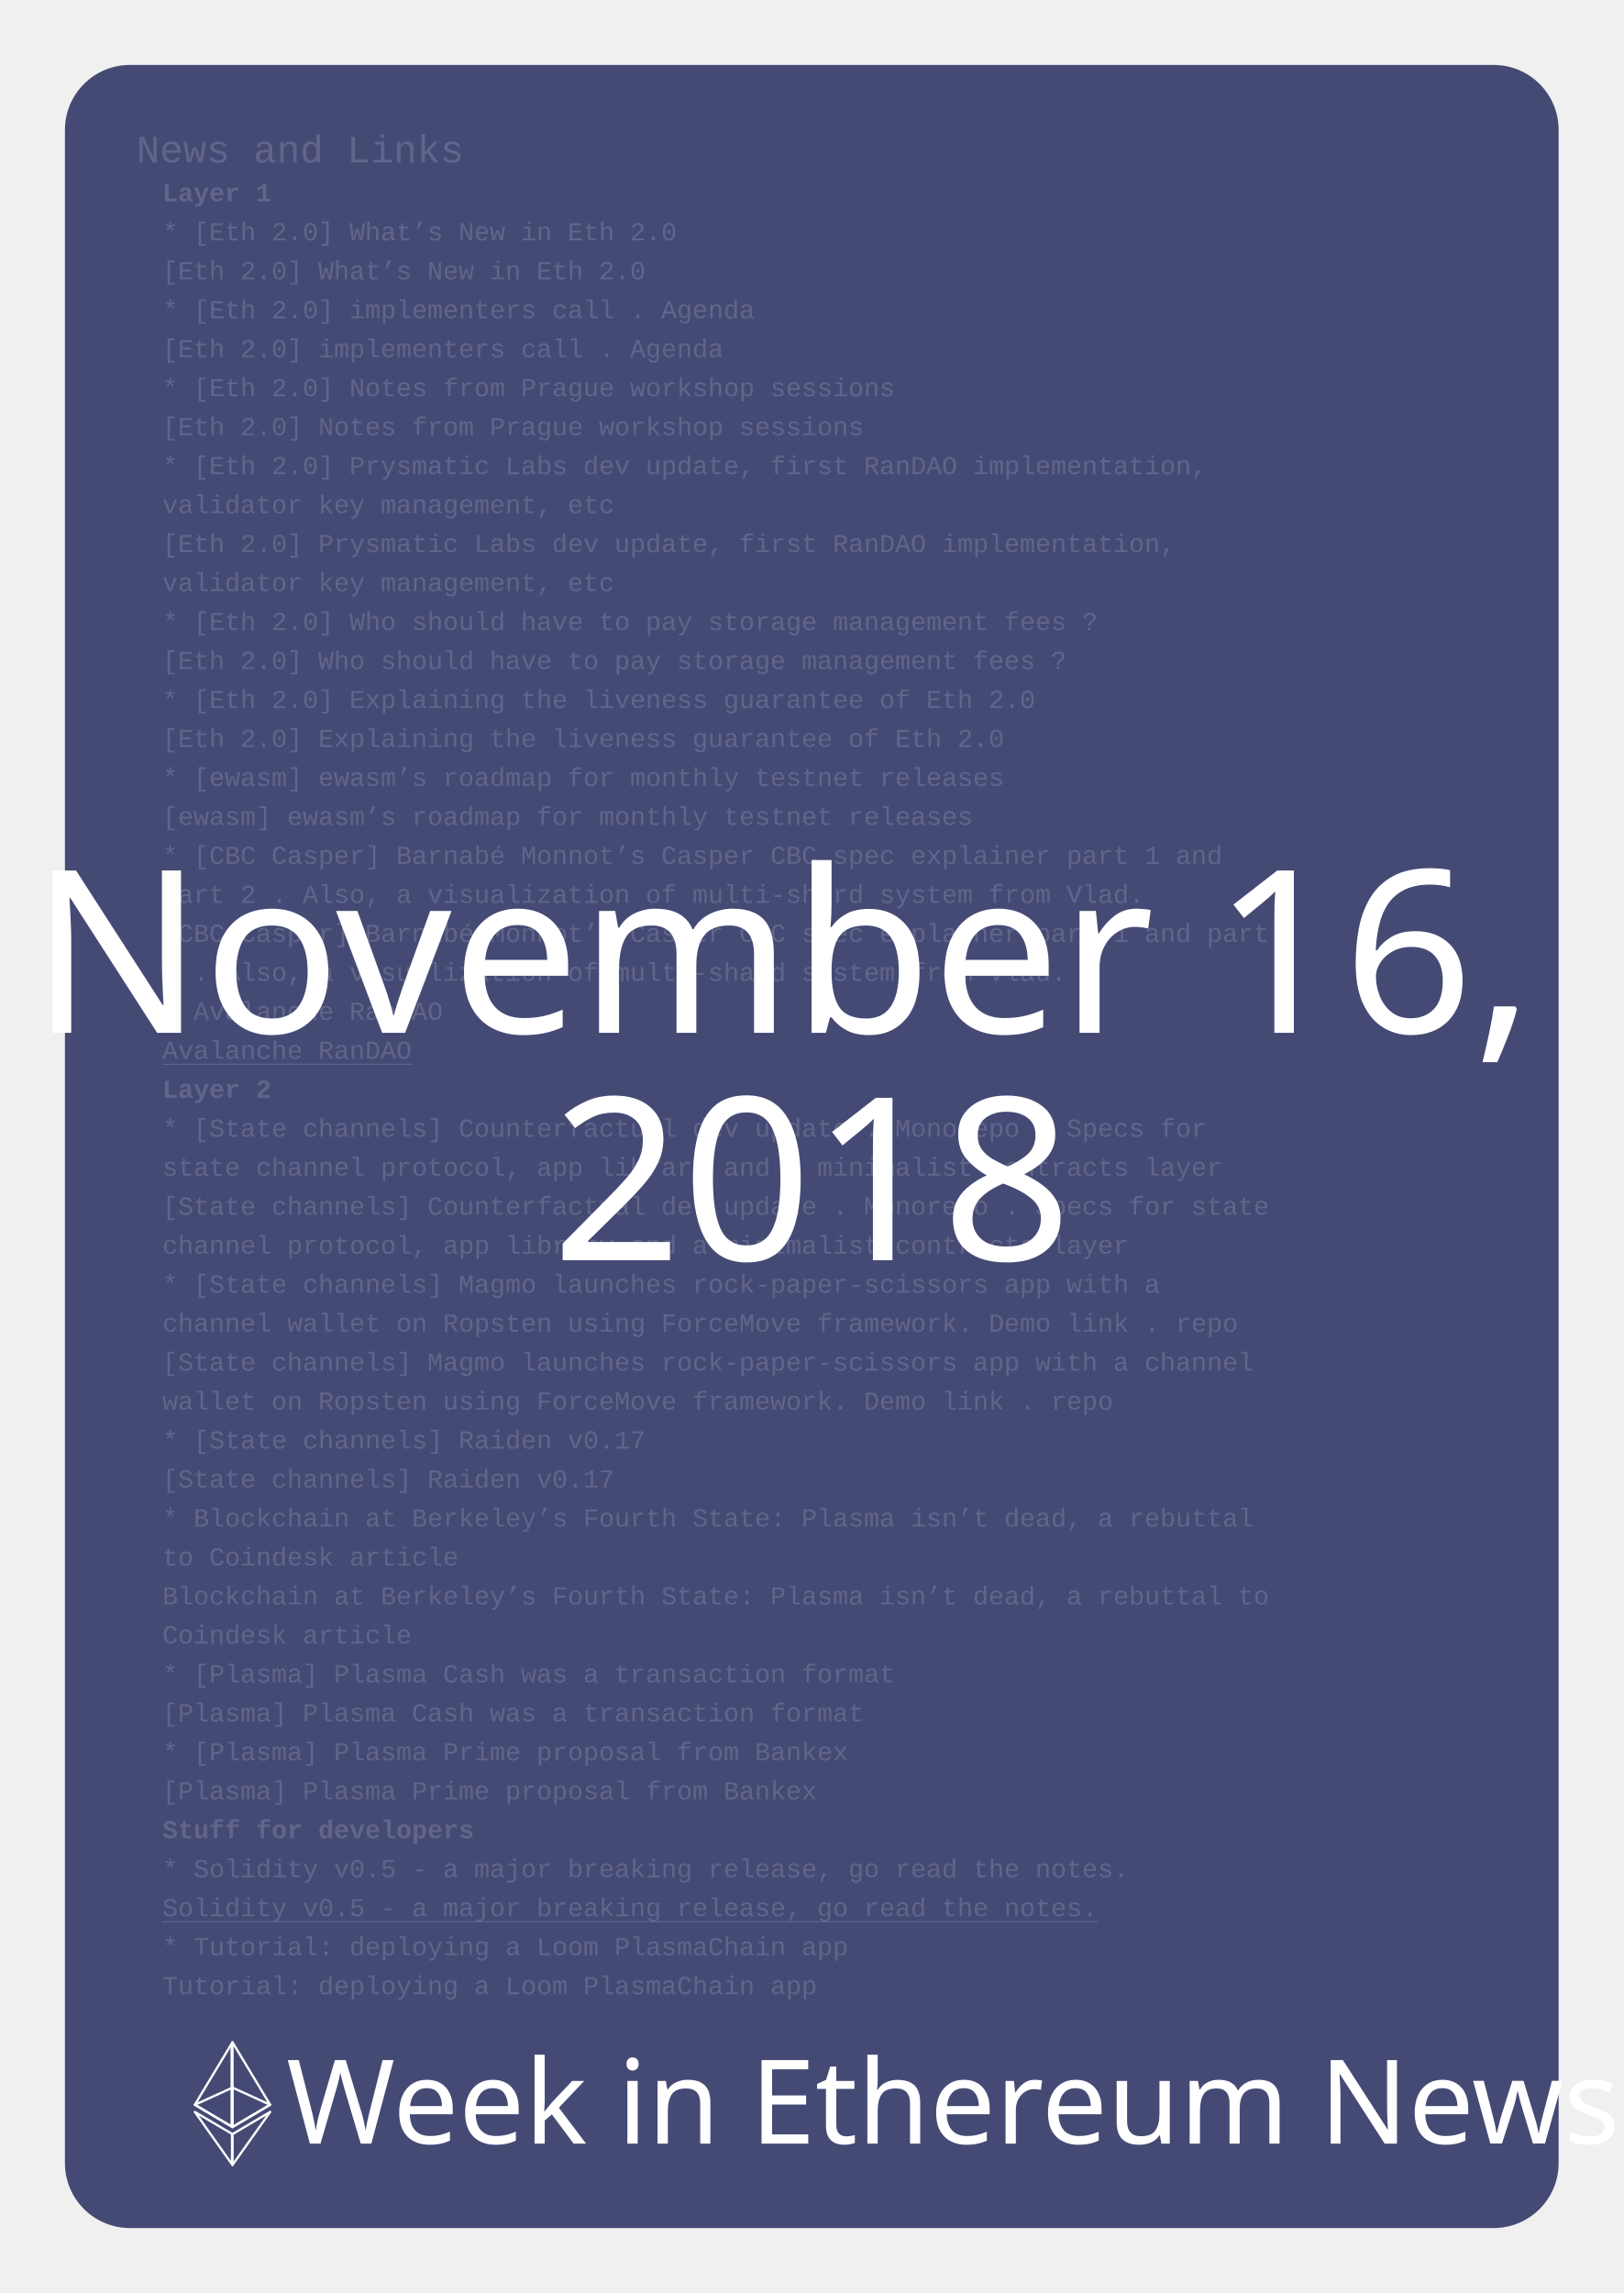
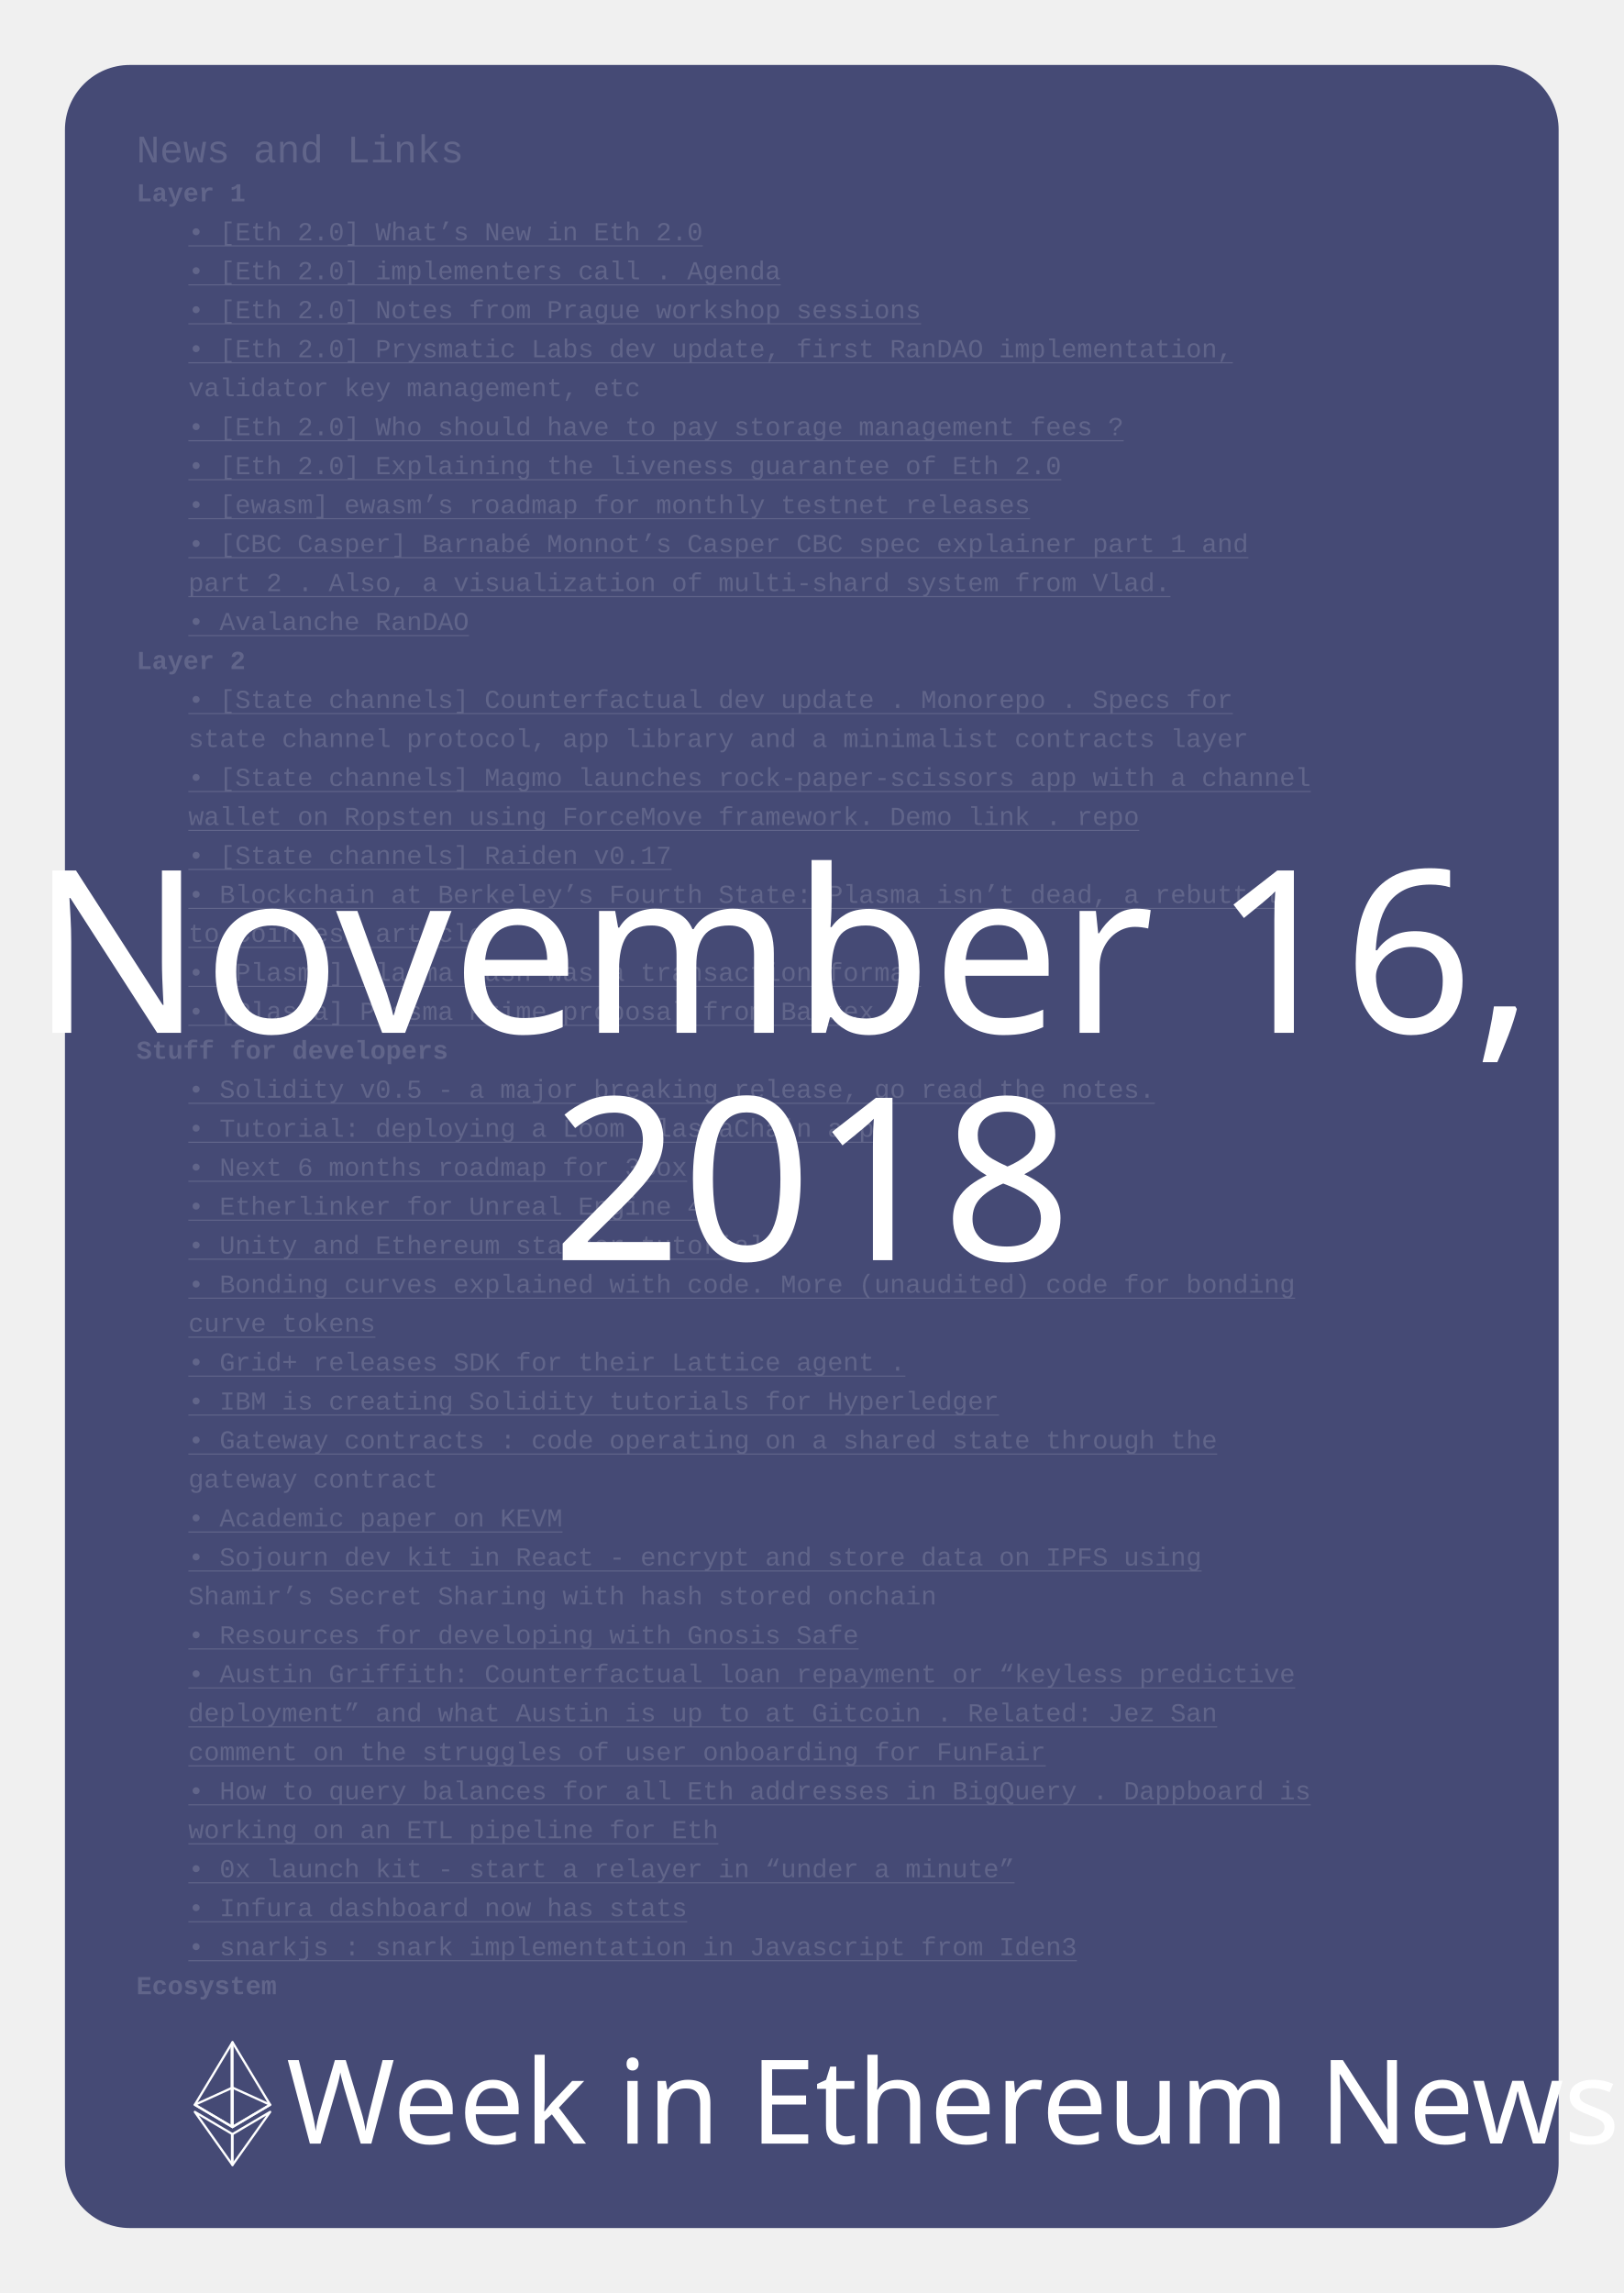
<svg xmlns="http://www.w3.org/2000/svg" width="500" height="706">
  <rect x="20" y="20" width="460" height="666" rx="20" fill="#454A75" />
  <text x="42" y="50" font-size="12" font-family="Courier New" fill="#ffffff" opacity="0.15">News and Links</text>
-   <text x="50" y="62" font-size="8" font-family="Courier New" fill="#ffffff" opacity="0.15" font-weight="bold">Layer 1</text>
-   <text x="50" y="74" font-size="8" font-family="Courier New" fill="#ffffff" opacity="0.15">*  [Eth 2.0] What’s New in Eth 2.0</text>
-   <text x="50" y="86" font-size="8" font-family="Courier New" fill="#ffffff" opacity="0.15">[Eth 2.0] What’s New in Eth 2.0</text>
-   <text x="50" y="98" font-size="8" font-family="Courier New" fill="#ffffff" opacity="0.15">*  [Eth 2.0] implementers call . Agenda</text>
-   <text x="50" y="110" font-size="8" font-family="Courier New" fill="#ffffff" opacity="0.15">[Eth 2.0] implementers call . Agenda</text>
-   <text x="50" y="122" font-size="8" font-family="Courier New" fill="#ffffff" opacity="0.15">*  [Eth 2.0] Notes from Prague workshop sessions</text>
-   <text x="50" y="134" font-size="8" font-family="Courier New" fill="#ffffff" opacity="0.15">[Eth 2.0] Notes from Prague workshop sessions</text>
-   <text x="50" y="146" font-size="8" font-family="Courier New" fill="#ffffff" opacity="0.15">*  [Eth 2.0] Prysmatic Labs dev update, first RanDAO implementation,</text>
-   <text x="50" y="158" font-size="8" font-family="Courier New" fill="#ffffff" opacity="0.15">validator key management, etc</text>
-   <text x="50" y="170" font-size="8" font-family="Courier New" fill="#ffffff" opacity="0.15">[Eth 2.0] Prysmatic Labs dev update, first RanDAO implementation,</text>
-   <text x="50" y="182" font-size="8" font-family="Courier New" fill="#ffffff" opacity="0.15">validator key management, etc</text>
-   <text x="50" y="194" font-size="8" font-family="Courier New" fill="#ffffff" opacity="0.15">*  [Eth 2.0] Who should have to pay storage management fees ?</text>
-   <text x="50" y="206" font-size="8" font-family="Courier New" fill="#ffffff" opacity="0.15">[Eth 2.0] Who should have to pay storage management fees ?</text>
-   <text x="50" y="218" font-size="8" font-family="Courier New" fill="#ffffff" opacity="0.15">*  [Eth 2.0] Explaining the liveness guarantee of Eth 2.0</text>
-   <text x="50" y="230" font-size="8" font-family="Courier New" fill="#ffffff" opacity="0.15">[Eth 2.0] Explaining the liveness guarantee of Eth 2.0</text>
-   <text x="50" y="242" font-size="8" font-family="Courier New" fill="#ffffff" opacity="0.15">*  [ewasm] ewasm’s roadmap for monthly testnet releases</text>
-   <text x="50" y="254" font-size="8" font-family="Courier New" fill="#ffffff" opacity="0.15">[ewasm] ewasm’s roadmap for monthly testnet releases</text>
-   <text x="50" y="266" font-size="8" font-family="Courier New" fill="#ffffff" opacity="0.15">*  [CBC Casper] Barnabé Monnot’s Casper CBC spec explainer part 1 and</text>
-   <text x="50" y="278" font-size="8" font-family="Courier New" fill="#ffffff" opacity="0.15">part 2 . Also, a visualization of multi-shard system from Vlad.</text>
-   <text x="50" y="290" font-size="8" font-family="Courier New" fill="#ffffff" opacity="0.15">[CBC Casper] Barnabé Monnot’s Casper CBC spec explainer part 1 and part</text>
-   <text x="50" y="302" font-size="8" font-family="Courier New" fill="#ffffff" opacity="0.15">2 . Also, a visualization of multi-shard system from Vlad.</text>
-   <text x="50" y="314" font-size="8" font-family="Courier New" fill="#ffffff" opacity="0.15">*  Avalanche RanDAO</text>
-   <text x="50" y="326" font-size="8" font-family="Courier New" fill="#ffffff" opacity="0.15" text-decoration="underline">Avalanche RanDAO</text>
-   <text x="50" y="338" font-size="8" font-family="Courier New" fill="#ffffff" opacity="0.15" font-weight="bold">Layer 2</text>
-   <text x="50" y="350" font-size="8" font-family="Courier New" fill="#ffffff" opacity="0.15">*  [State channels] Counterfactual dev update . Monorepo . Specs for</text>
-   <text x="50" y="362" font-size="8" font-family="Courier New" fill="#ffffff" opacity="0.15">state channel protocol, app library and a minimalist contracts layer</text>
-   <text x="50" y="374" font-size="8" font-family="Courier New" fill="#ffffff" opacity="0.15">[State channels] Counterfactual dev update . Monorepo . Specs for state</text>
-   <text x="50" y="386" font-size="8" font-family="Courier New" fill="#ffffff" opacity="0.15">channel protocol, app library and a minimalist contracts layer</text>
-   <text x="50" y="398" font-size="8" font-family="Courier New" fill="#ffffff" opacity="0.15">*  [State channels] Magmo launches rock-paper-scissors app with a</text>
-   <text x="50" y="410" font-size="8" font-family="Courier New" fill="#ffffff" opacity="0.15">channel wallet on Ropsten using ForceMove framework. Demo link . repo</text>
-   <text x="50" y="422" font-size="8" font-family="Courier New" fill="#ffffff" opacity="0.15">[State channels] Magmo launches rock-paper-scissors app with a channel</text>
-   <text x="50" y="434" font-size="8" font-family="Courier New" fill="#ffffff" opacity="0.15">wallet on Ropsten using ForceMove framework. Demo link . repo</text>
-   <text x="50" y="446" font-size="8" font-family="Courier New" fill="#ffffff" opacity="0.15">*  [State channels] Raiden v0.17</text>
-   <text x="50" y="458" font-size="8" font-family="Courier New" fill="#ffffff" opacity="0.15">[State channels] Raiden v0.17</text>
-   <text x="50" y="470" font-size="8" font-family="Courier New" fill="#ffffff" opacity="0.15">*  Blockchain at Berkeley’s Fourth State: Plasma isn’t dead, a rebuttal</text>
-   <text x="50" y="482" font-size="8" font-family="Courier New" fill="#ffffff" opacity="0.15">to Coindesk article</text>
-   <text x="50" y="494" font-size="8" font-family="Courier New" fill="#ffffff" opacity="0.15">Blockchain at Berkeley’s Fourth State: Plasma isn’t dead, a rebuttal to</text>
-   <text x="50" y="506" font-size="8" font-family="Courier New" fill="#ffffff" opacity="0.15">Coindesk article</text>
-   <text x="50" y="518" font-size="8" font-family="Courier New" fill="#ffffff" opacity="0.15">*  [Plasma] Plasma Cash was a transaction format</text>
-   <text x="50" y="530" font-size="8" font-family="Courier New" fill="#ffffff" opacity="0.15">[Plasma] Plasma Cash was a transaction format</text>
-   <text x="50" y="542" font-size="8" font-family="Courier New" fill="#ffffff" opacity="0.15">*  [Plasma] Plasma Prime proposal from Bankex</text>
-   <text x="50" y="554" font-size="8" font-family="Courier New" fill="#ffffff" opacity="0.15">[Plasma] Plasma Prime proposal from Bankex</text>
-   <text x="50" y="566" font-size="8" font-family="Courier New" fill="#ffffff" opacity="0.15" font-weight="bold">Stuff for developers</text>
-   <text x="50" y="578" font-size="8" font-family="Courier New" fill="#ffffff" opacity="0.15">*  Solidity v0.5 - a major breaking release, go read the notes.</text>
-   <text x="50" y="590" font-size="8" font-family="Courier New" fill="#ffffff" opacity="0.15" text-decoration="underline">Solidity v0.5 - a major breaking release, go read the notes.</text>
-   <text x="50" y="602" font-size="8" font-family="Courier New" fill="#ffffff" opacity="0.15">*  Tutorial: deploying a Loom PlasmaChain app</text>
-   <text x="50" y="614" font-size="8" font-family="Courier New" fill="#ffffff" opacity="0.15">Tutorial: deploying a Loom PlasmaChain app</text>
+   <text x="42" y="62" font-size="8" font-family="Courier New" fill="#ffffff" opacity="0.15" font-weight="bold">Layer 1</text>
+   <text x="58" y="74" font-size="8" font-family="Courier New" fill="#ffffff" opacity="0.15" text-decoration="underline">• [Eth 2.0] What’s New in Eth 2.0</text>
+   <text x="58" y="86" font-size="8" font-family="Courier New" fill="#ffffff" opacity="0.15" text-decoration="underline">• [Eth 2.0] implementers call . Agenda</text>
+   <text x="58" y="98" font-size="8" font-family="Courier New" fill="#ffffff" opacity="0.15" text-decoration="underline">• [Eth 2.0] Notes from Prague workshop sessions</text>
+   <text x="58" y="110" font-size="8" font-family="Courier New" fill="#ffffff" opacity="0.15" text-decoration="underline">• [Eth 2.0] Prysmatic Labs dev update, first RanDAO implementation,</text>
+   <text x="58" y="122" font-size="8" font-family="Courier New" fill="#ffffff" opacity="0.15">validator key management, etc</text>
+   <text x="58" y="134" font-size="8" font-family="Courier New" fill="#ffffff" opacity="0.15" text-decoration="underline">• [Eth 2.0] Who should have to pay storage management fees ?</text>
+   <text x="58" y="146" font-size="8" font-family="Courier New" fill="#ffffff" opacity="0.15" text-decoration="underline">• [Eth 2.0] Explaining the liveness guarantee of Eth 2.0</text>
+   <text x="58" y="158" font-size="8" font-family="Courier New" fill="#ffffff" opacity="0.15" text-decoration="underline">• [ewasm] ewasm’s roadmap for monthly testnet releases</text>
+   <text x="58" y="170" font-size="8" font-family="Courier New" fill="#ffffff" opacity="0.15" text-decoration="underline">• [CBC Casper] Barnabé Monnot’s Casper CBC spec explainer part 1 and</text>
+   <text x="58" y="182" font-size="8" font-family="Courier New" fill="#ffffff" opacity="0.15" text-decoration="underline">part 2 . Also, a visualization of multi-shard system from Vlad.</text>
+   <text x="58" y="194" font-size="8" font-family="Courier New" fill="#ffffff" opacity="0.15" text-decoration="underline">• Avalanche RanDAO</text>
+   <text x="42" y="206" font-size="8" font-family="Courier New" fill="#ffffff" opacity="0.15" font-weight="bold">Layer 2</text>
+   <text x="58" y="218" font-size="8" font-family="Courier New" fill="#ffffff" opacity="0.15" text-decoration="underline">• [State channels] Counterfactual dev update . Monorepo . Specs for</text>
+   <text x="58" y="230" font-size="8" font-family="Courier New" fill="#ffffff" opacity="0.15">state channel protocol, app library and a minimalist contracts layer</text>
+   <text x="58" y="242" font-size="8" font-family="Courier New" fill="#ffffff" opacity="0.15" text-decoration="underline">• [State channels] Magmo launches rock-paper-scissors app with a channel</text>
+   <text x="58" y="254" font-size="8" font-family="Courier New" fill="#ffffff" opacity="0.15" text-decoration="underline">wallet on Ropsten using ForceMove framework. Demo link . repo</text>
+   <text x="58" y="266" font-size="8" font-family="Courier New" fill="#ffffff" opacity="0.15" text-decoration="underline">• [State channels] Raiden v0.17</text>
+   <text x="58" y="278" font-size="8" font-family="Courier New" fill="#ffffff" opacity="0.15" text-decoration="underline">• Blockchain at Berkeley’s Fourth State: Plasma isn’t dead, a rebuttal</text>
+   <text x="58" y="290" font-size="8" font-family="Courier New" fill="#ffffff" opacity="0.15" text-decoration="underline">to Coindesk article</text>
+   <text x="58" y="302" font-size="8" font-family="Courier New" fill="#ffffff" opacity="0.15" text-decoration="underline">• [Plasma] Plasma Cash was a transaction format</text>
+   <text x="58" y="314" font-size="8" font-family="Courier New" fill="#ffffff" opacity="0.15" text-decoration="underline">• [Plasma] Plasma Prime proposal from Bankex</text>
+   <text x="42" y="326" font-size="8" font-family="Courier New" fill="#ffffff" opacity="0.15" font-weight="bold">Stuff for developers</text>
+   <text x="58" y="338" font-size="8" font-family="Courier New" fill="#ffffff" opacity="0.15" text-decoration="underline">• Solidity v0.5 - a major breaking release, go read the notes.</text>
+   <text x="58" y="350" font-size="8" font-family="Courier New" fill="#ffffff" opacity="0.15" text-decoration="underline">• Tutorial: deploying a Loom PlasmaChain app</text>
+   <text x="58" y="362" font-size="8" font-family="Courier New" fill="#ffffff" opacity="0.15" text-decoration="underline">• Next 6 months roadmap for 3Box</text>
+   <text x="58" y="374" font-size="8" font-family="Courier New" fill="#ffffff" opacity="0.15" text-decoration="underline">• Etherlinker for Unreal Engine 4</text>
+   <text x="58" y="386" font-size="8" font-family="Courier New" fill="#ffffff" opacity="0.15" text-decoration="underline">• Unity and Ethereum starter tutorial</text>
+   <text x="58" y="398" font-size="8" font-family="Courier New" fill="#ffffff" opacity="0.15" text-decoration="underline">• Bonding curves explained with code. More (unaudited) code for bonding</text>
+   <text x="58" y="410" font-size="8" font-family="Courier New" fill="#ffffff" opacity="0.15" text-decoration="underline">curve tokens</text>
+   <text x="58" y="422" font-size="8" font-family="Courier New" fill="#ffffff" opacity="0.15" text-decoration="underline">• Grid+ releases SDK for their Lattice agent .</text>
+   <text x="58" y="434" font-size="8" font-family="Courier New" fill="#ffffff" opacity="0.15" text-decoration="underline">• IBM is creating Solidity tutorials for Hyperledger</text>
+   <text x="58" y="446" font-size="8" font-family="Courier New" fill="#ffffff" opacity="0.15" text-decoration="underline">• Gateway contracts : code operating on a shared state through the</text>
+   <text x="58" y="458" font-size="8" font-family="Courier New" fill="#ffffff" opacity="0.15">gateway contract</text>
+   <text x="58" y="470" font-size="8" font-family="Courier New" fill="#ffffff" opacity="0.15" text-decoration="underline">• Academic paper on KEVM</text>
+   <text x="58" y="482" font-size="8" font-family="Courier New" fill="#ffffff" opacity="0.15" text-decoration="underline">• Sojourn dev kit in React - encrypt and store data on IPFS using</text>
+   <text x="58" y="494" font-size="8" font-family="Courier New" fill="#ffffff" opacity="0.15">Shamir’s Secret Sharing with hash stored onchain</text>
+   <text x="58" y="506" font-size="8" font-family="Courier New" fill="#ffffff" opacity="0.15" text-decoration="underline">• Resources for developing with Gnosis Safe</text>
+   <text x="58" y="518" font-size="8" font-family="Courier New" fill="#ffffff" opacity="0.15" text-decoration="underline">• Austin Griffith: Counterfactual loan repayment or “keyless predictive</text>
+   <text x="58" y="530" font-size="8" font-family="Courier New" fill="#ffffff" opacity="0.15" text-decoration="underline">deployment” and what Austin is up to at Gitcoin . Related: Jez San</text>
+   <text x="58" y="542" font-size="8" font-family="Courier New" fill="#ffffff" opacity="0.15" text-decoration="underline">comment on the struggles of user onboarding for FunFair</text>
+   <text x="58" y="554" font-size="8" font-family="Courier New" fill="#ffffff" opacity="0.15" text-decoration="underline">• How to query balances for all Eth addresses in BigQuery . Dappboard is</text>
+   <text x="58" y="566" font-size="8" font-family="Courier New" fill="#ffffff" opacity="0.15" text-decoration="underline">working on an ETL pipeline for Eth</text>
+   <text x="58" y="578" font-size="8" font-family="Courier New" fill="#ffffff" opacity="0.15" text-decoration="underline">• 0x launch kit - start a relayer in “under a minute”</text>
+   <text x="58" y="590" font-size="8" font-family="Courier New" fill="#ffffff" opacity="0.15" text-decoration="underline">• Infura dashboard now has stats</text>
+   <text x="58" y="602" font-size="8" font-family="Courier New" fill="#ffffff" opacity="0.15" text-decoration="underline">• snarkjs : snark implementation in Javascript from Iden3</text>
+   <text x="42" y="614" font-size="8" font-family="Courier New" fill="#ffffff" opacity="0.15" font-weight="bold">Ecosystem</text>
  <text fill="#ffffff" font-family="Calibri" font-size="70" font-weight="300" text-anchor="middle">
    <tspan x="250" y="318">November 16,</tspan>
    <tspan x="250" y="388">2018</tspan>
  </text>
  <g transform="translate(20, 300) scale(0.8)">
    <path d="m64.496 411-.317 1.076v31.228l.317.316 14.495-8.568L64.496 411Z" stroke="#fff" stroke-width=".866" stroke-linecap="round" stroke-linejoin="round" fill="none" />
    <path d="M64.496 411 50 435.052l14.496 8.568V411Zm0 35.365-.179.218v11.124l.179.521L79 437.801l-14.504 8.564Z" stroke="#fff" stroke-width=".866" stroke-linecap="round" stroke-linejoin="round" fill="none" />
    <path d="M64.496 458.228v-11.863L50 437.801l14.496 20.427Zm0-14.608 14.495-8.568-14.495-6.589v15.157ZM50 435.052l14.496 8.568v-15.157L50 435.052Z" stroke="#fff" stroke-width=".866" stroke-linecap="round" stroke-linejoin="round" fill="none" />
  </g>
  <text fill="#ffffff" font-family="Calibri" font-size="36" x="88.195" y="660">Week in Ethereum News</text>
</svg>
